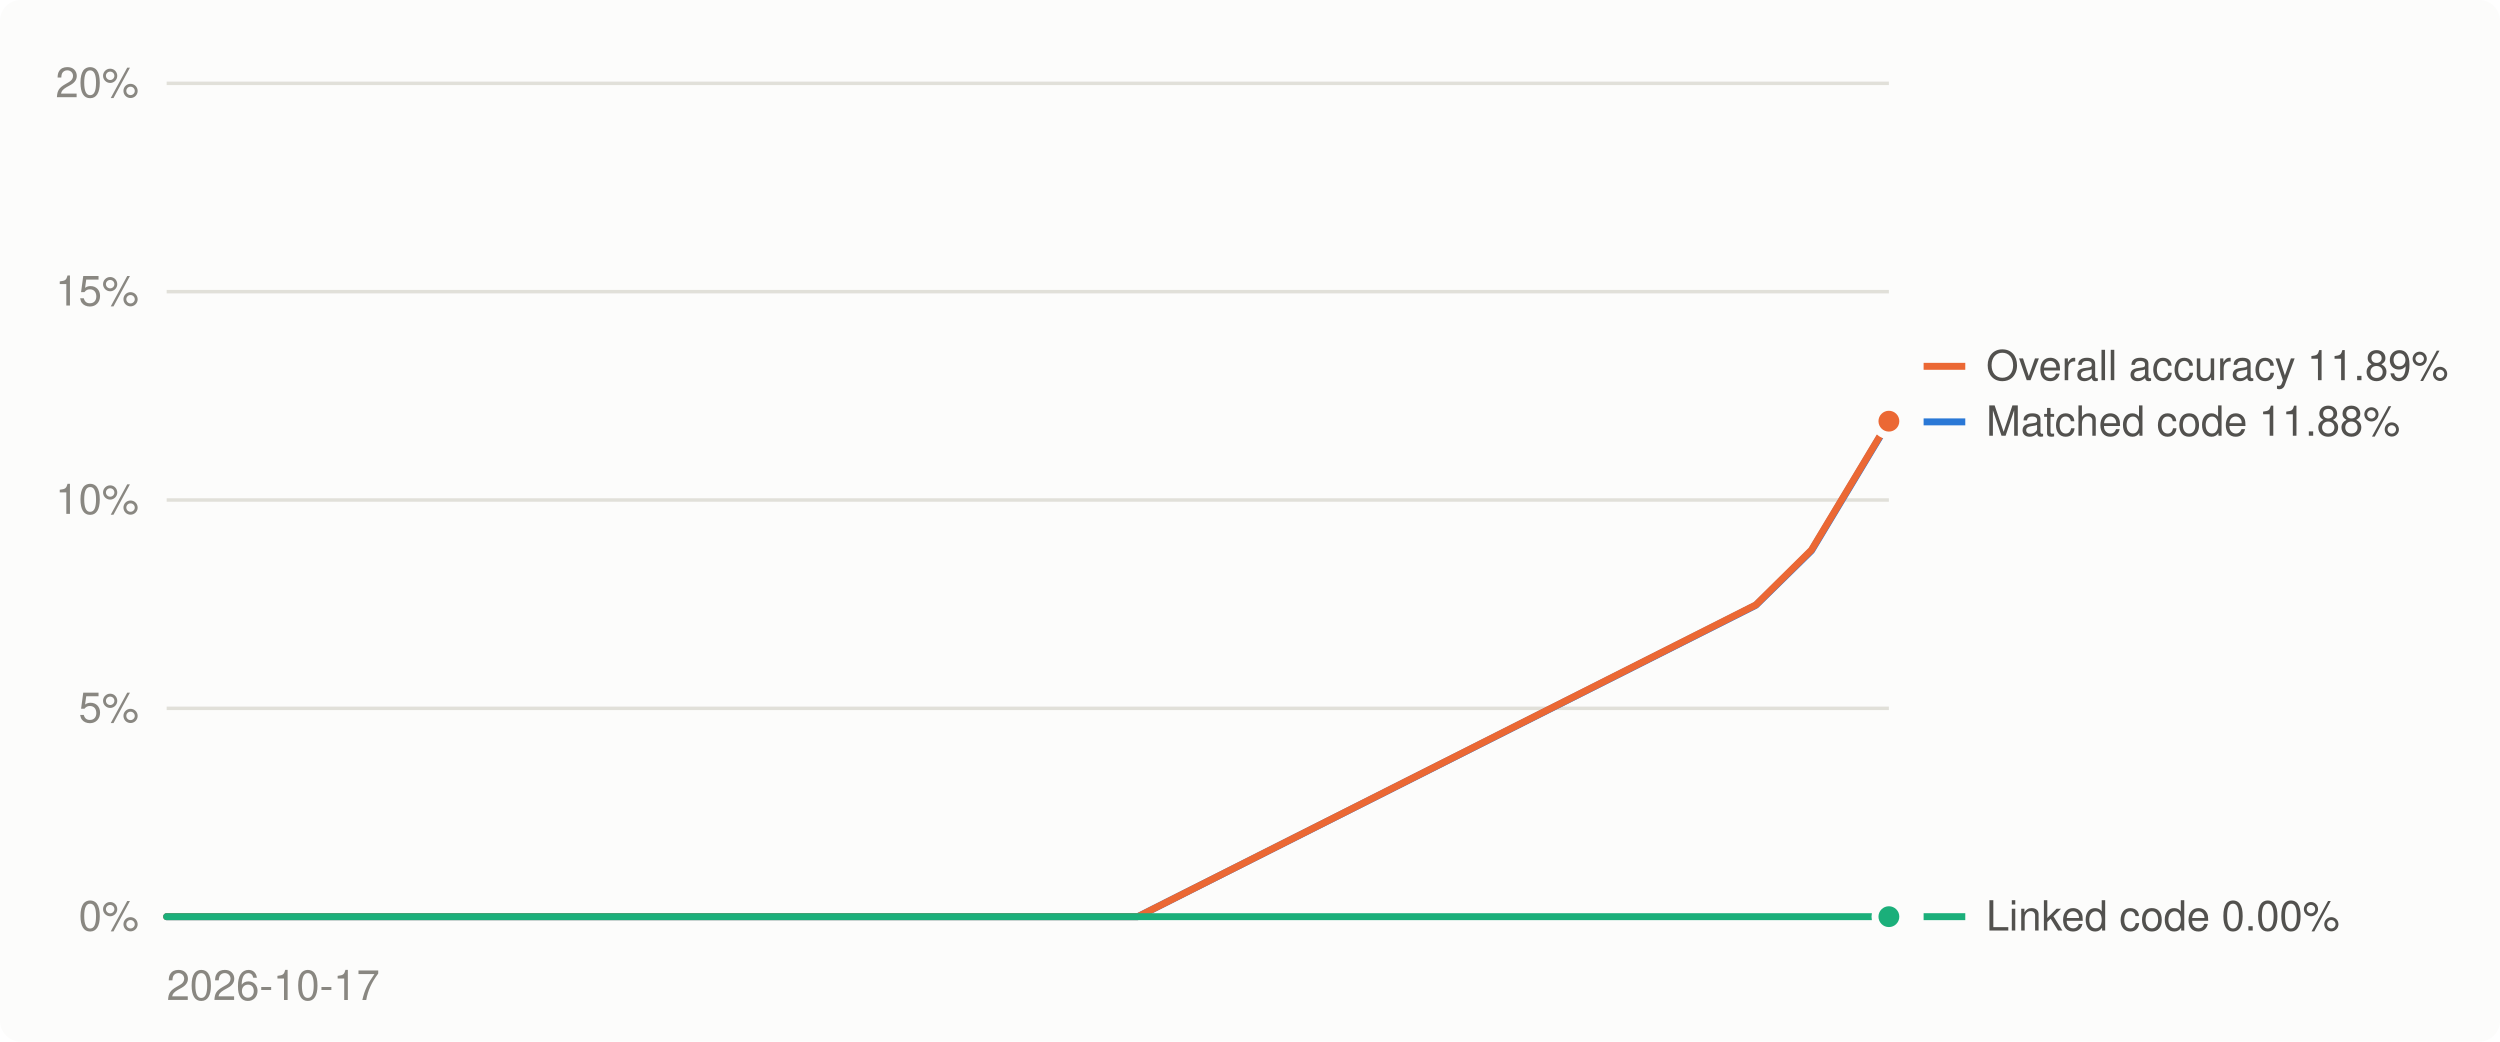
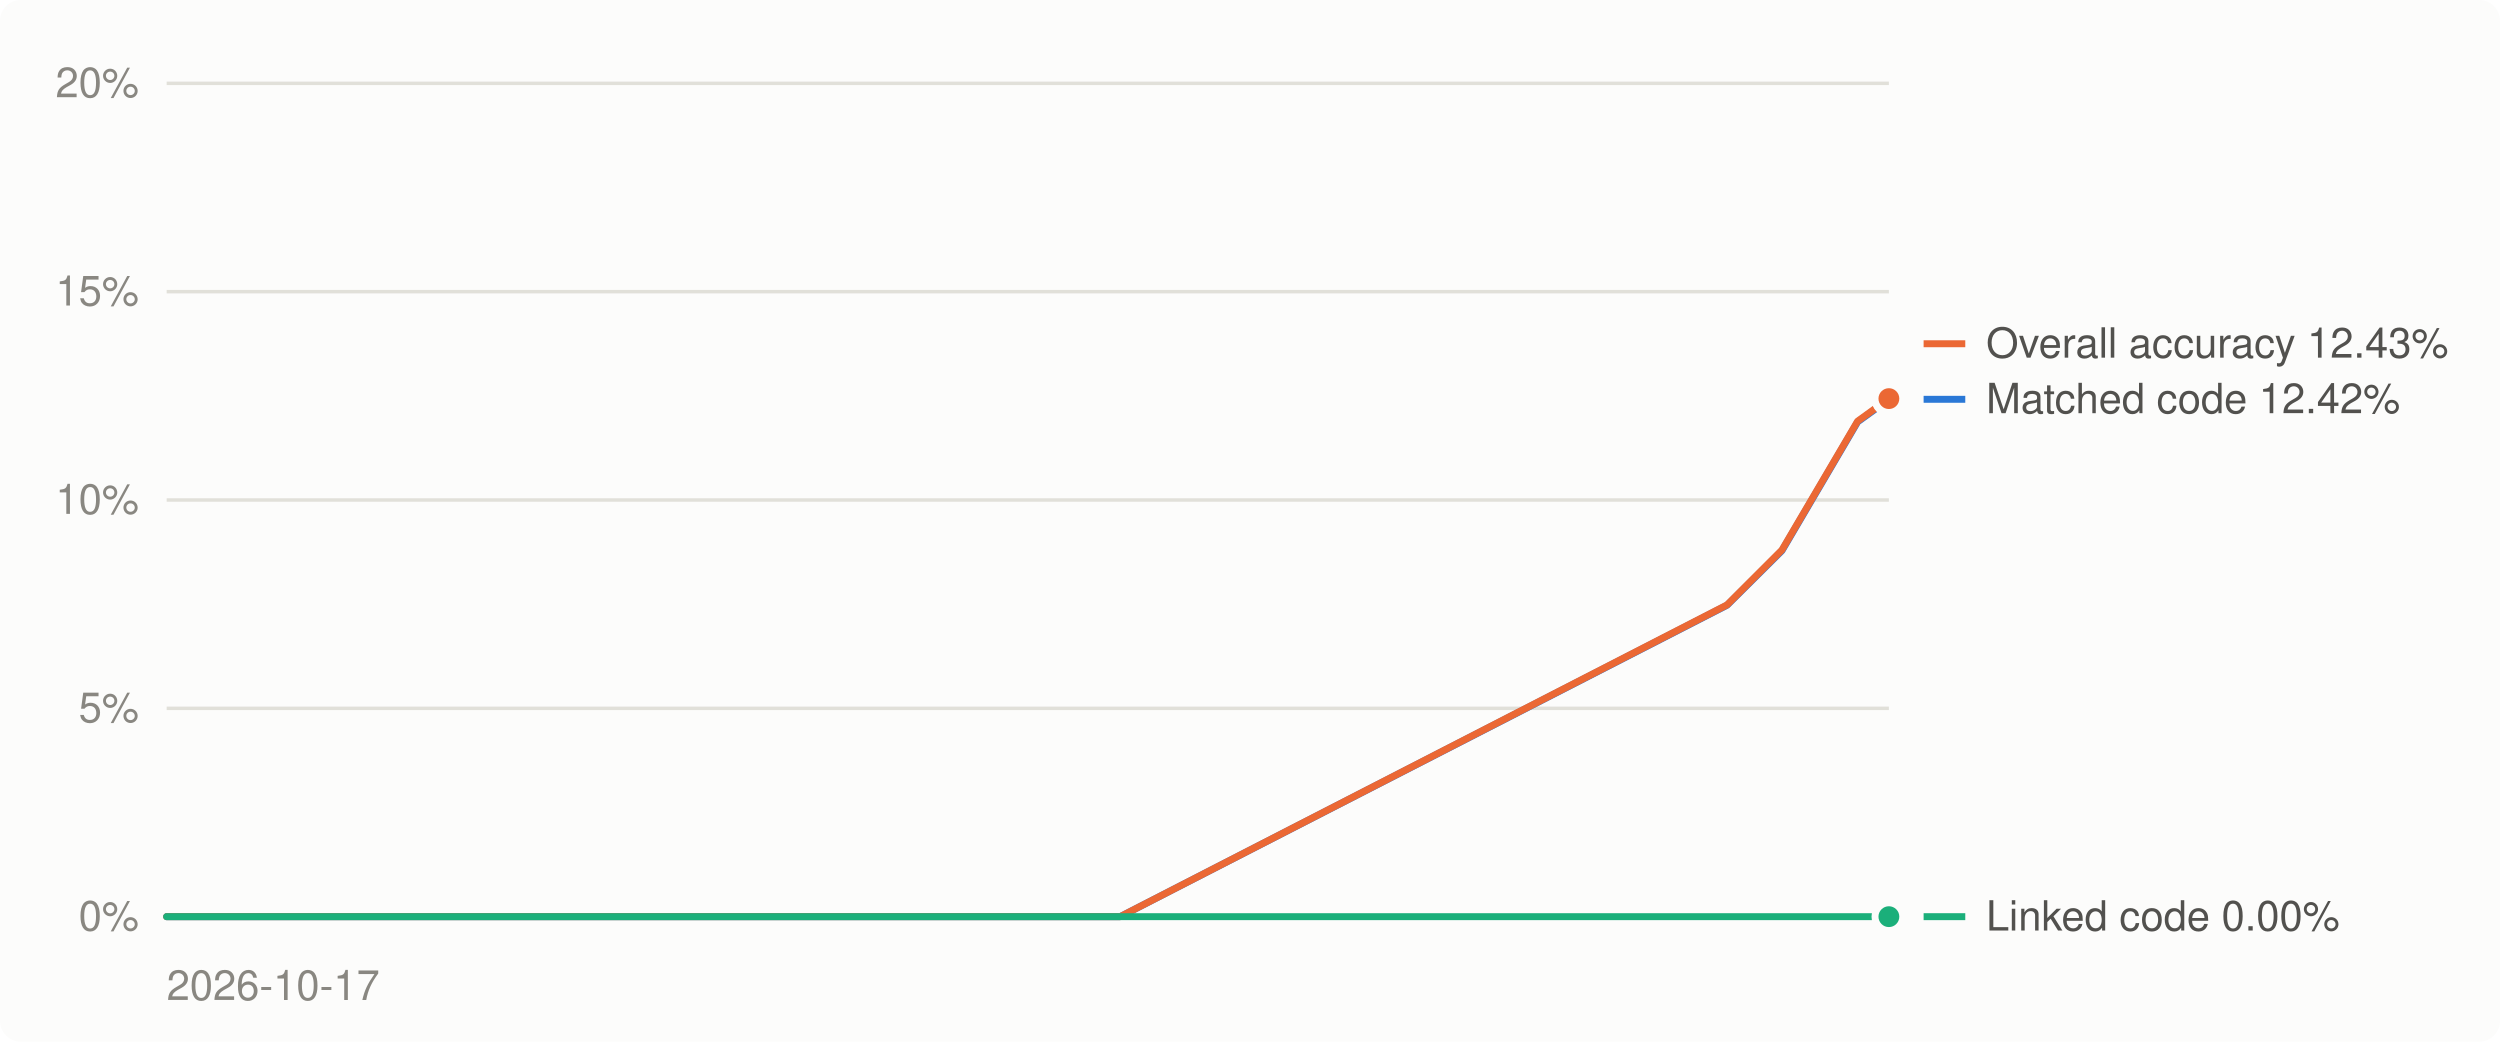
<svg xmlns="http://www.w3.org/2000/svg" viewBox="0 0 720 300" width="720" height="300" role="img" aria-label="Decompilation progress over time">
  <style>
.bg{fill:#fcfcfb}.grid{stroke:#e1e0d9}.muted{fill:#898781}.lbl{fill:#52514e}.ln0{stroke:#2a78d6}.dot0{fill:#2a78d6;stroke:#fcfcfb}.ln1{stroke:#eb6834}.dot1{fill:#eb6834;stroke:#fcfcfb}.ln2{stroke:#1baf7a}.dot2{fill:#1baf7a;stroke:#fcfcfb}
@media (prefers-color-scheme: dark){.bg{fill:#1a1a19}.grid{stroke:#2c2c2a}.muted{fill:#898781}.lbl{fill:#c3c2b7}.ln0{stroke:#3987e5}.dot0{fill:#3987e5;stroke:#1a1a19}.ln1{stroke:#d95926}.dot1{fill:#d95926;stroke:#1a1a19}.ln2{stroke:#199e70}.dot2{fill:#199e70;stroke:#1a1a19}}
text{font:12px -apple-system,BlinkMacSystemFont,'Segoe UI',Helvetica,Arial,sans-serif}
</style>
  <rect class="bg" width="720" height="300" rx="6" />
  <line x1="48" x2="544" y1="264.0" y2="264.0" class="grid" stroke-width="1" />
  <text x="40" y="268.0" class="muted" text-anchor="end">0%</text>
  <line x1="48" x2="544" y1="204.0" y2="204.0" class="grid" stroke-width="1" />
  <text x="40" y="208.0" class="muted" text-anchor="end">5%</text>
  <line x1="48" x2="544" y1="144.0" y2="144.0" class="grid" stroke-width="1" />
  <text x="40" y="148.0" class="muted" text-anchor="end">10%</text>
  <line x1="48" x2="544" y1="84.0" y2="84.0" class="grid" stroke-width="1" />
  <text x="40" y="88.0" class="muted" text-anchor="end">15%</text>
  <line x1="48" x2="544" y1="24.0" y2="24.0" class="grid" stroke-width="1" />
  <text x="40" y="28.0" class="muted" text-anchor="end">20%</text>
  <text class="muted" x="48.0" y="288" text-anchor="start">2026-10-17</text>
-   <polyline points="48.0,264.0 327.7,264.0 505.7,174.3 521.7,158.6 544.0,121.5" fill="none" class="ln0" stroke-width="2" stroke-linejoin="round" stroke-linecap="round" />
-   <polyline points="48.0,264.0 327.7,264.0 505.7,174.2 521.7,158.4 544.0,121.3" fill="none" class="ln1" stroke-width="2" stroke-linejoin="round" stroke-linecap="round" />
-   <polyline points="48.0,264.0 327.7,264.0 505.7,264.0 521.7,264.0 544.0,264.0" fill="none" class="ln2" stroke-width="2" stroke-linejoin="round" stroke-linecap="round" />
-   <circle cx="544.0" cy="121.5" r="4" class="dot0" stroke-width="2" />
-   <circle cx="544.0" cy="121.3" r="4" class="dot1" stroke-width="2" />
+   <polyline points="48.0,264.0 322.6,264.0 497.4,174.3 513.2,158.6 535.0,121.5 544.0,115.0" fill="none" class="ln0" stroke-width="2" stroke-linejoin="round" stroke-linecap="round" />
+   <polyline points="48.0,264.0 322.6,264.0 497.4,174.2 513.2,158.4 535.0,121.3 544.0,114.8" fill="none" class="ln1" stroke-width="2" stroke-linejoin="round" stroke-linecap="round" />
+   <polyline points="48.0,264.0 322.6,264.0 497.4,264.0 513.2,264.0 535.0,264.0 544.0,264.0" fill="none" class="ln2" stroke-width="2" stroke-linejoin="round" stroke-linecap="round" />
+   <circle cx="544.0" cy="115.0" r="4" class="dot0" stroke-width="2" />
+   <circle cx="544.0" cy="114.8" r="4" class="dot1" stroke-width="2" />
  <circle cx="544.0" cy="264.0" r="4" class="dot2" stroke-width="2" />
  <line x1="554" x2="566" y1="264.0" y2="264.0" class="ln2" stroke-width="2" />
  <text class="lbl" x="572" y="268.0">Linked code 0.00%</text>
-   <line x1="554" x2="566" y1="121.5" y2="121.5" class="ln0" stroke-width="2" />
-   <text class="lbl" x="572" y="125.5">Matched code 11.88%</text>
-   <line x1="554" x2="566" y1="105.5" y2="105.5" class="ln1" stroke-width="2" />
-   <text class="lbl" x="572" y="109.5">Overall accuracy 11.89%</text>
+   <line x1="554" x2="566" y1="115.0" y2="115.0" class="ln0" stroke-width="2" />
+   <text class="lbl" x="572" y="119.0">Matched code 12.42%</text>
+   <line x1="554" x2="566" y1="99.0" y2="99.0" class="ln1" stroke-width="2" />
+   <text class="lbl" x="572" y="103.0">Overall accuracy 12.43%</text>
</svg>
